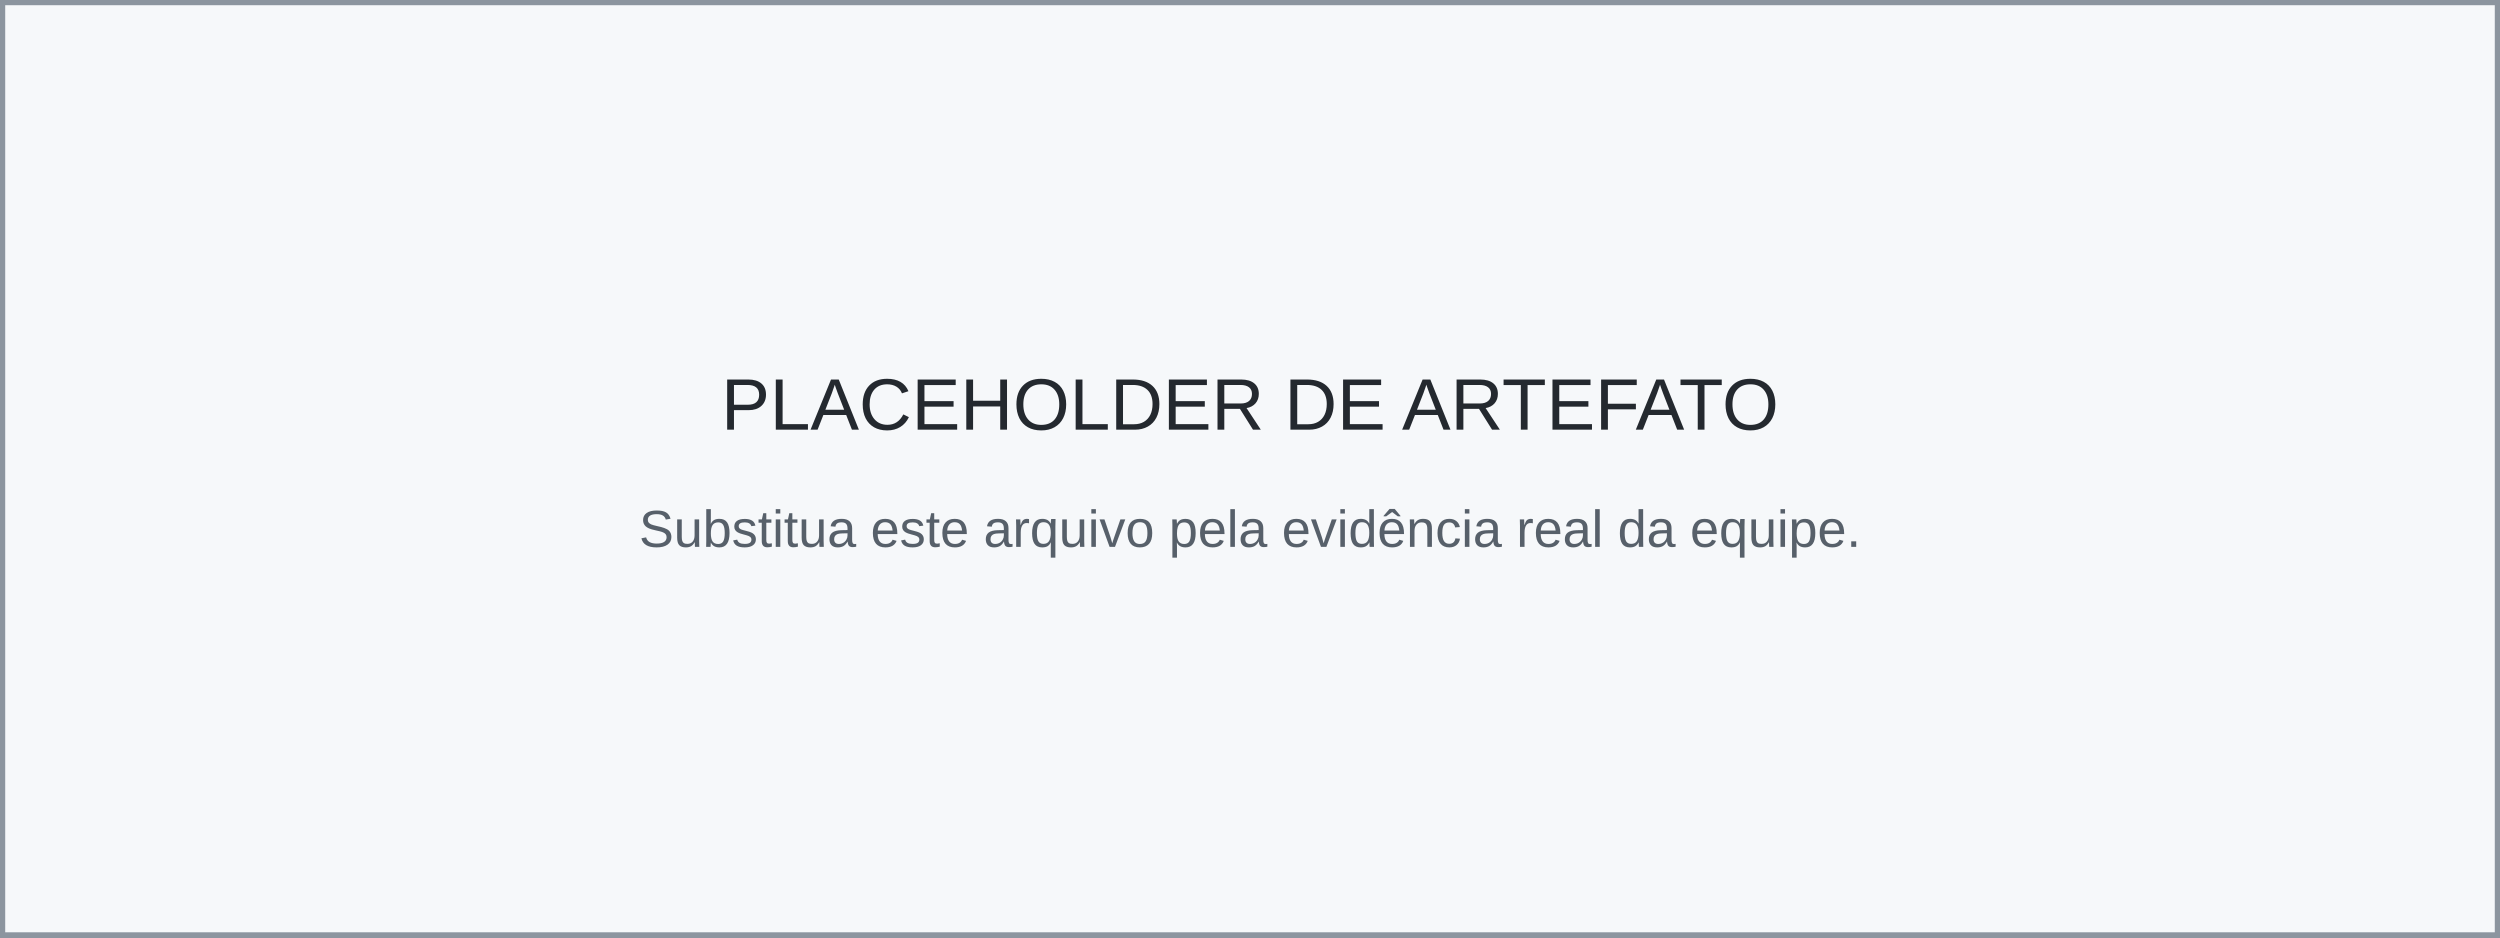
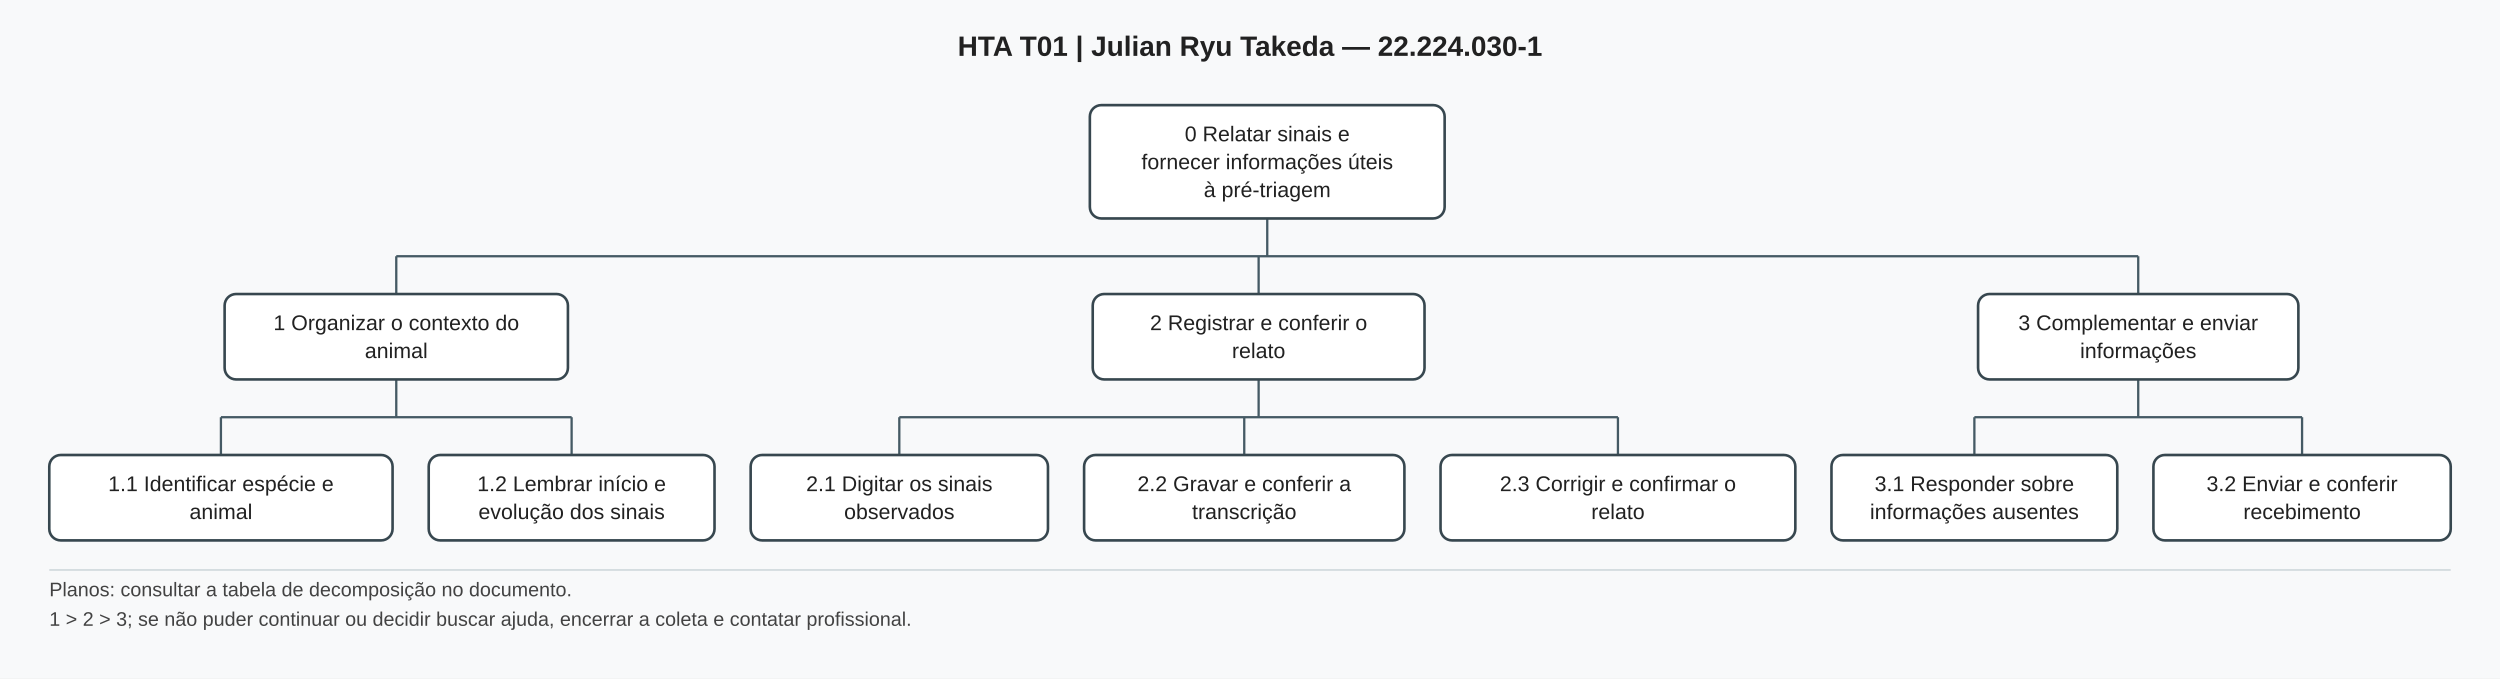
- <svg xmlns="http://www.w3.org/2000/svg" width="960" height="360" viewBox="0 0 960 360">
-   <rect width="100%" height="100%" fill="#f6f8fa" stroke="#8c959f" stroke-width="4" />
-   <text x="480" y="165" text-anchor="middle" font-family="Arial, sans-serif" font-size="28" fill="#24292f">PLACEHOLDER DE ARTEFATO</text>
-   <text x="480" y="210" text-anchor="middle" font-family="Arial, sans-serif" font-size="20" fill="#57606a">Substitua este arquivo pela evidência real da equipe.</text>
+ <svg xmlns="http://www.w3.org/2000/svg" width="1522" height="413" viewBox="0 0 1522 413" font-family="Arial, Helvetica, sans-serif">
+   <style>.ln{fill:none;stroke:#455a64;stroke-width:1.4}.lbl{font-size:13px;fill:#212121;text-anchor:middle}.op{font-size:13px;font-weight:bold;fill:#c62828;text-anchor:middle;font-family:Consolas,monospace}.badge{font-size:11px;font-weight:bold;fill:#fff;text-anchor:middle}.title{font-size:17px;font-weight:bold;fill:#212121;text-anchor:middle}.ft{font-size:12px;fill:#424242}</style>
+   <rect width="100%" height="100%" fill="#f8f9fa" />
+   <text x="761.0" y="34" class="title">HTA T01 | Julian Ryu Takeda — 22.224.030-1</text>
+   <path d="M771.5,133 V156.0" class="ln" />
+   <path d="M241.25,156.0 H1301.75" class="ln" />
+   <path d="M241.25,156.0 V179" class="ln" />
+   <path d="M766.25,156.0 V179" class="ln" />
+   <path d="M1301.75,156.0 V179" class="ln" />
+   <rect x="663.5" y="64" width="216.0" height="69" rx="7" fill="#ffffff" stroke="#37474f" stroke-width="1.6" />
+   <text x="771.5" y="86" class="lbl">0 Relatar sinais e</text>
+   <text x="771.5" y="103" class="lbl">fornecer informações úteis</text>
+   <text x="771.5" y="120" class="lbl">à pré-triagem</text>
+   <path d="M241.25,231 V254.0" class="ln" />
+   <path d="M134.5,254.0 H348.0" class="ln" />
+   <path d="M134.5,254.0 V277" class="ln" />
+   <path d="M348.0,254.0 V277" class="ln" />
+   <rect x="136.75" y="179" width="209.0" height="52" rx="7" fill="#ffffff" stroke="#37474f" stroke-width="1.6" />
+   <text x="241.25" y="201" class="lbl">1 Organizar o contexto do</text>
+   <text x="241.25" y="218" class="lbl">animal</text>
+   <rect x="30.0" y="277" width="209.0" height="52" rx="7" fill="#ffffff" stroke="#37474f" stroke-width="1.6" />
+   <text x="134.5" y="299" class="lbl">1.1 Identificar espécie e</text>
+   <text x="134.5" y="316" class="lbl">animal</text>
+   <rect x="261.0" y="277" width="174.0" height="52" rx="7" fill="#ffffff" stroke="#37474f" stroke-width="1.6" />
+   <text x="348.0" y="299" class="lbl">1.2 Lembrar início e</text>
+   <text x="348.0" y="316" class="lbl">evolução dos sinais</text>
+   <path d="M766.25,231 V254.0" class="ln" />
+   <path d="M547.5,254.0 H985.0" class="ln" />
+   <path d="M547.5,254.0 V277" class="ln" />
+   <path d="M757.5,254.0 V277" class="ln" />
+   <path d="M985.0,254.0 V277" class="ln" />
+   <rect x="665.25" y="179" width="202.0" height="52" rx="7" fill="#ffffff" stroke="#37474f" stroke-width="1.6" />
+   <text x="766.25" y="201" class="lbl">2 Registrar e conferir o</text>
+   <text x="766.25" y="218" class="lbl">relato</text>
+   <rect x="457.0" y="277" width="181.0" height="52" rx="7" fill="#ffffff" stroke="#37474f" stroke-width="1.6" />
+   <text x="547.5" y="299" class="lbl">2.1 Digitar os sinais</text>
+   <text x="547.5" y="316" class="lbl">observados</text>
+   <rect x="660.0" y="277" width="195.0" height="52" rx="7" fill="#ffffff" stroke="#37474f" stroke-width="1.6" />
+   <text x="757.5" y="299" class="lbl">2.2 Gravar e conferir a</text>
+   <text x="757.5" y="316" class="lbl">transcrição</text>
+   <rect x="877.0" y="277" width="216.0" height="52" rx="7" fill="#ffffff" stroke="#37474f" stroke-width="1.6" />
+   <text x="985.0" y="299" class="lbl">2.3 Corrigir e confirmar o</text>
+   <text x="985.0" y="316" class="lbl">relato</text>
+   <path d="M1301.75,231 V254.0" class="ln" />
+   <path d="M1202.0,254.0 H1401.5" class="ln" />
+   <path d="M1202.0,254.0 V277" class="ln" />
+   <path d="M1401.5,254.0 V277" class="ln" />
+   <rect x="1204.25" y="179" width="195.0" height="52" rx="7" fill="#ffffff" stroke="#37474f" stroke-width="1.6" />
+   <text x="1301.75" y="201" class="lbl">3 Complementar e enviar</text>
+   <text x="1301.75" y="218" class="lbl">informações</text>
+   <rect x="1115.0" y="277" width="174.0" height="52" rx="7" fill="#ffffff" stroke="#37474f" stroke-width="1.6" />
+   <text x="1202.0" y="299" class="lbl">3.1 Responder sobre</text>
+   <text x="1202.0" y="316" class="lbl">informações ausentes</text>
+   <rect x="1311.0" y="277" width="181.0" height="52" rx="7" fill="#ffffff" stroke="#37474f" stroke-width="1.6" />
+   <text x="1401.5" y="299" class="lbl">3.2 Enviar e conferir</text>
+   <text x="1401.5" y="316" class="lbl">recebimento</text>
+   <path d="M30,347 H1492.0" stroke="#cfd8dc" />
+   <text x="30" y="363" class="ft">Planos: consultar a tabela de decomposição no documento.</text>
+   <text x="30" y="381" class="ft">1 &gt; 2 &gt; 3; se não puder continuar ou decidir buscar ajuda, encerrar a coleta e contatar profissional.</text>
</svg>
